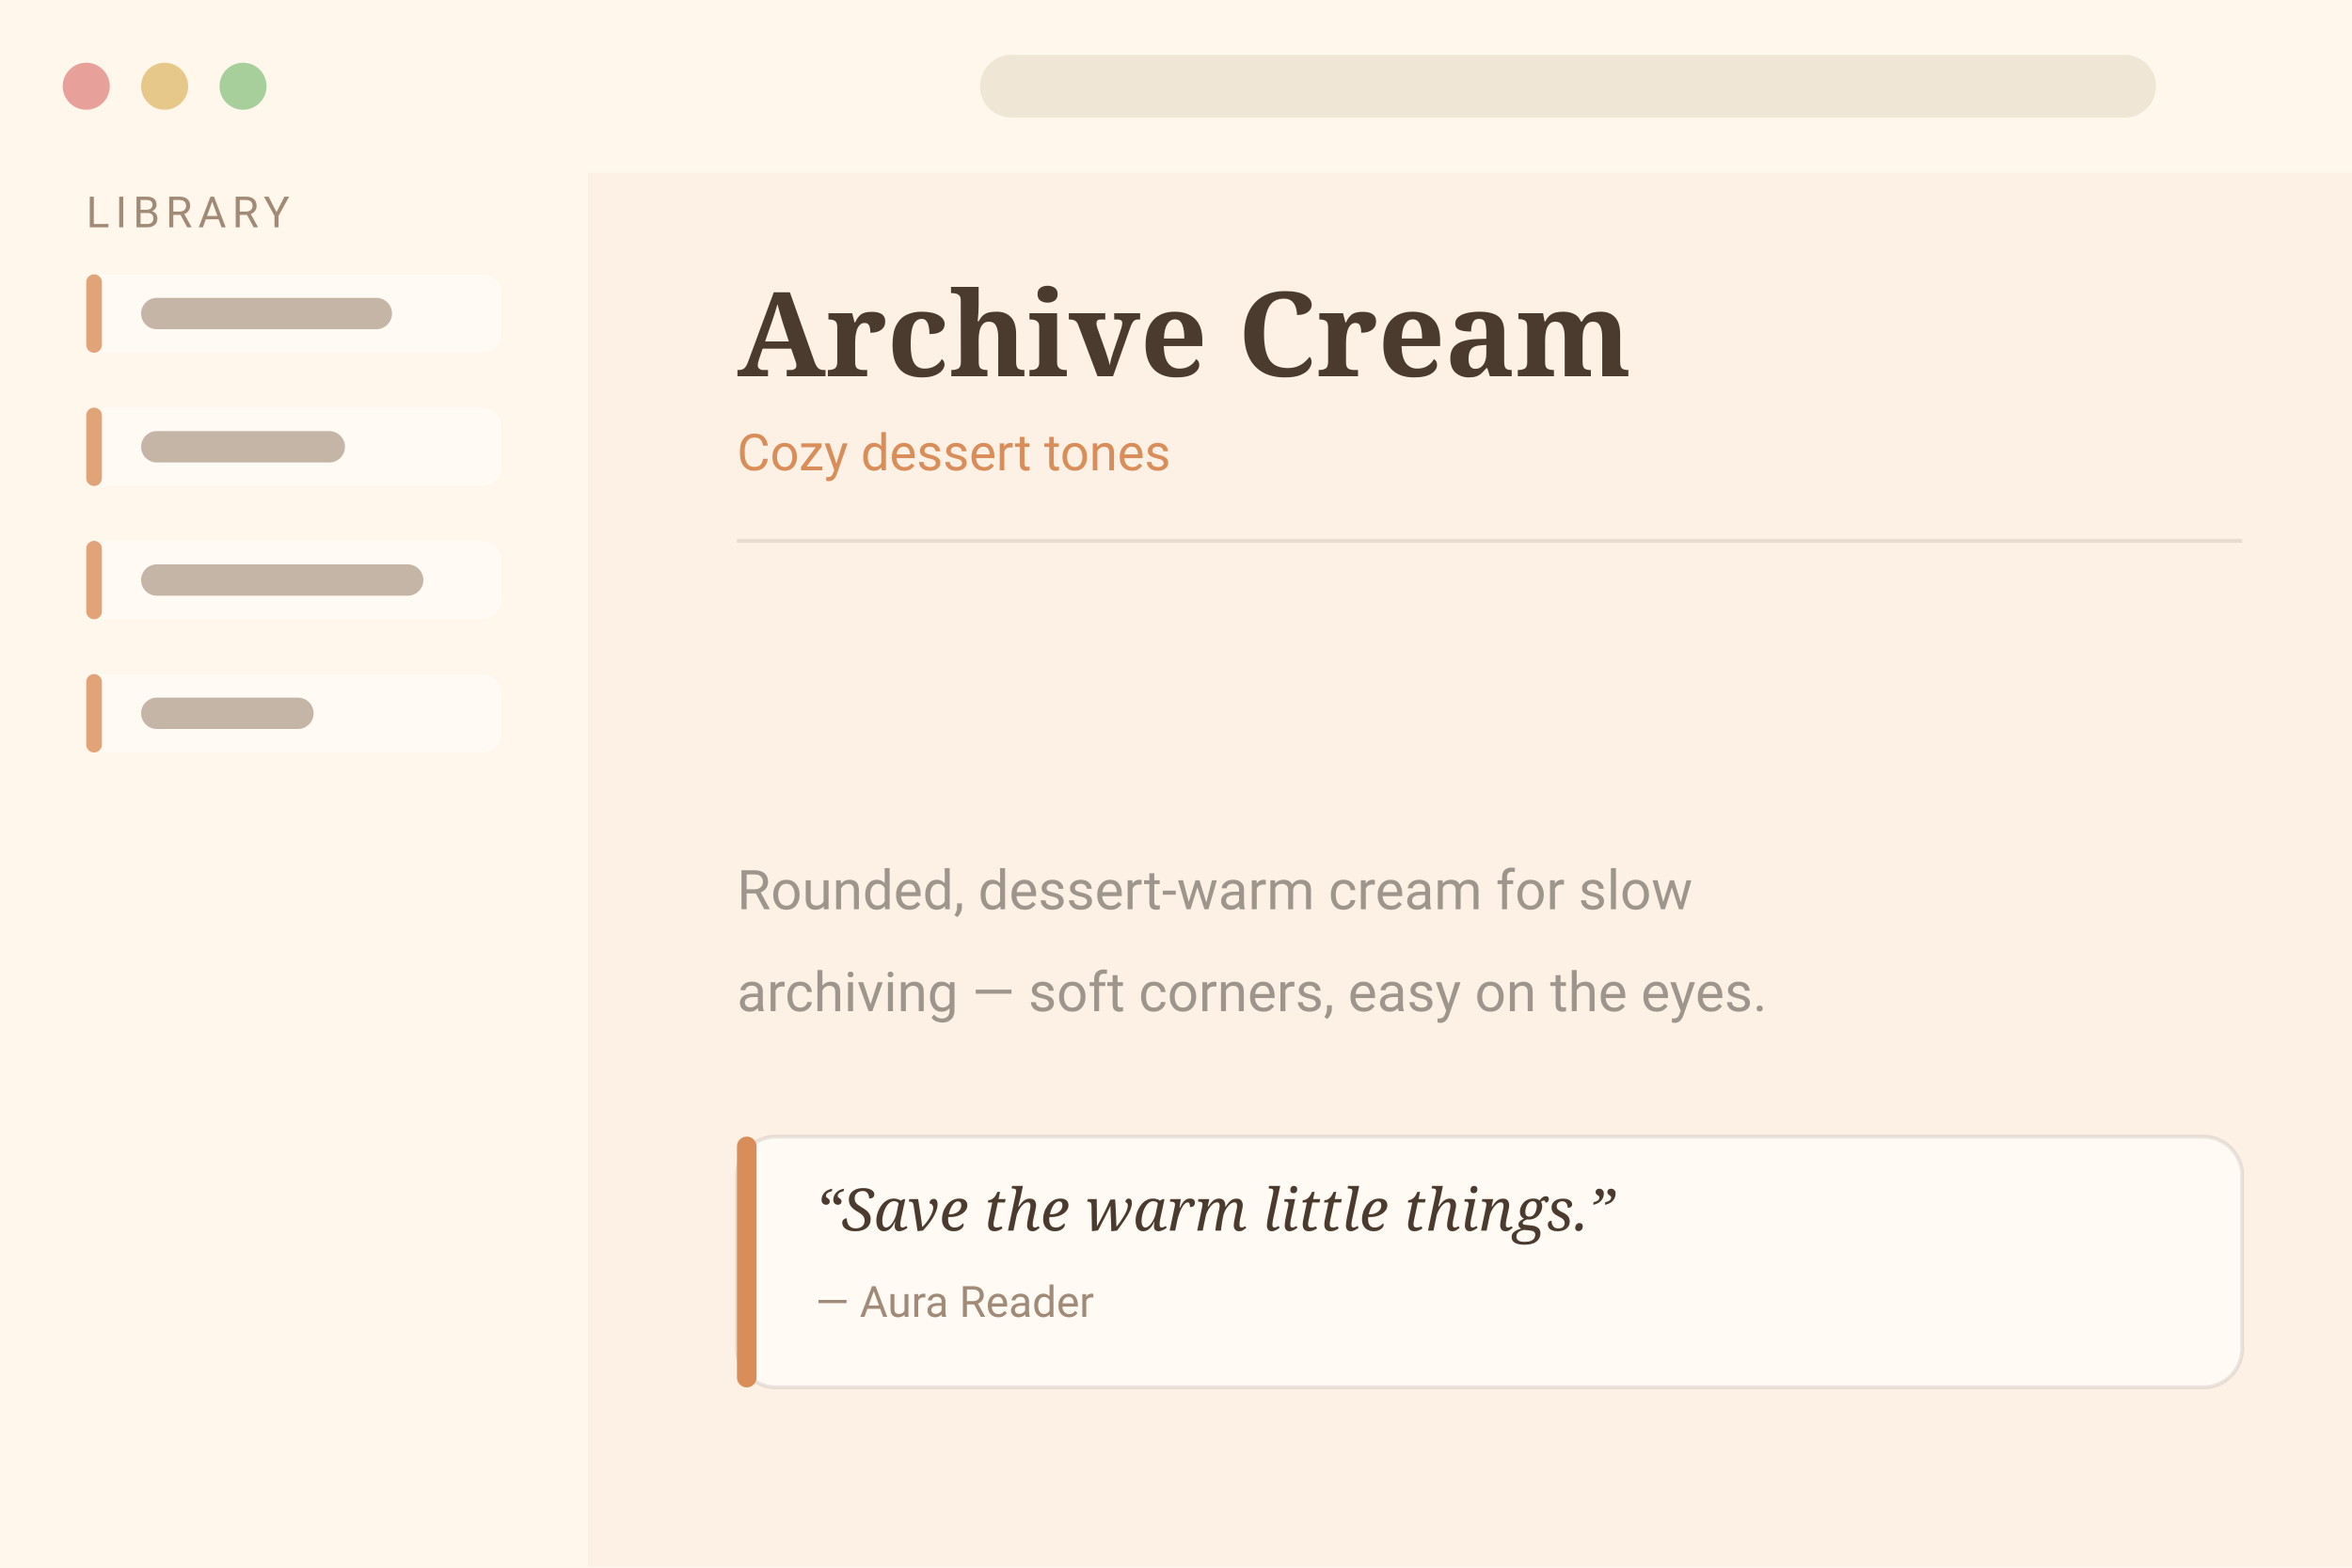
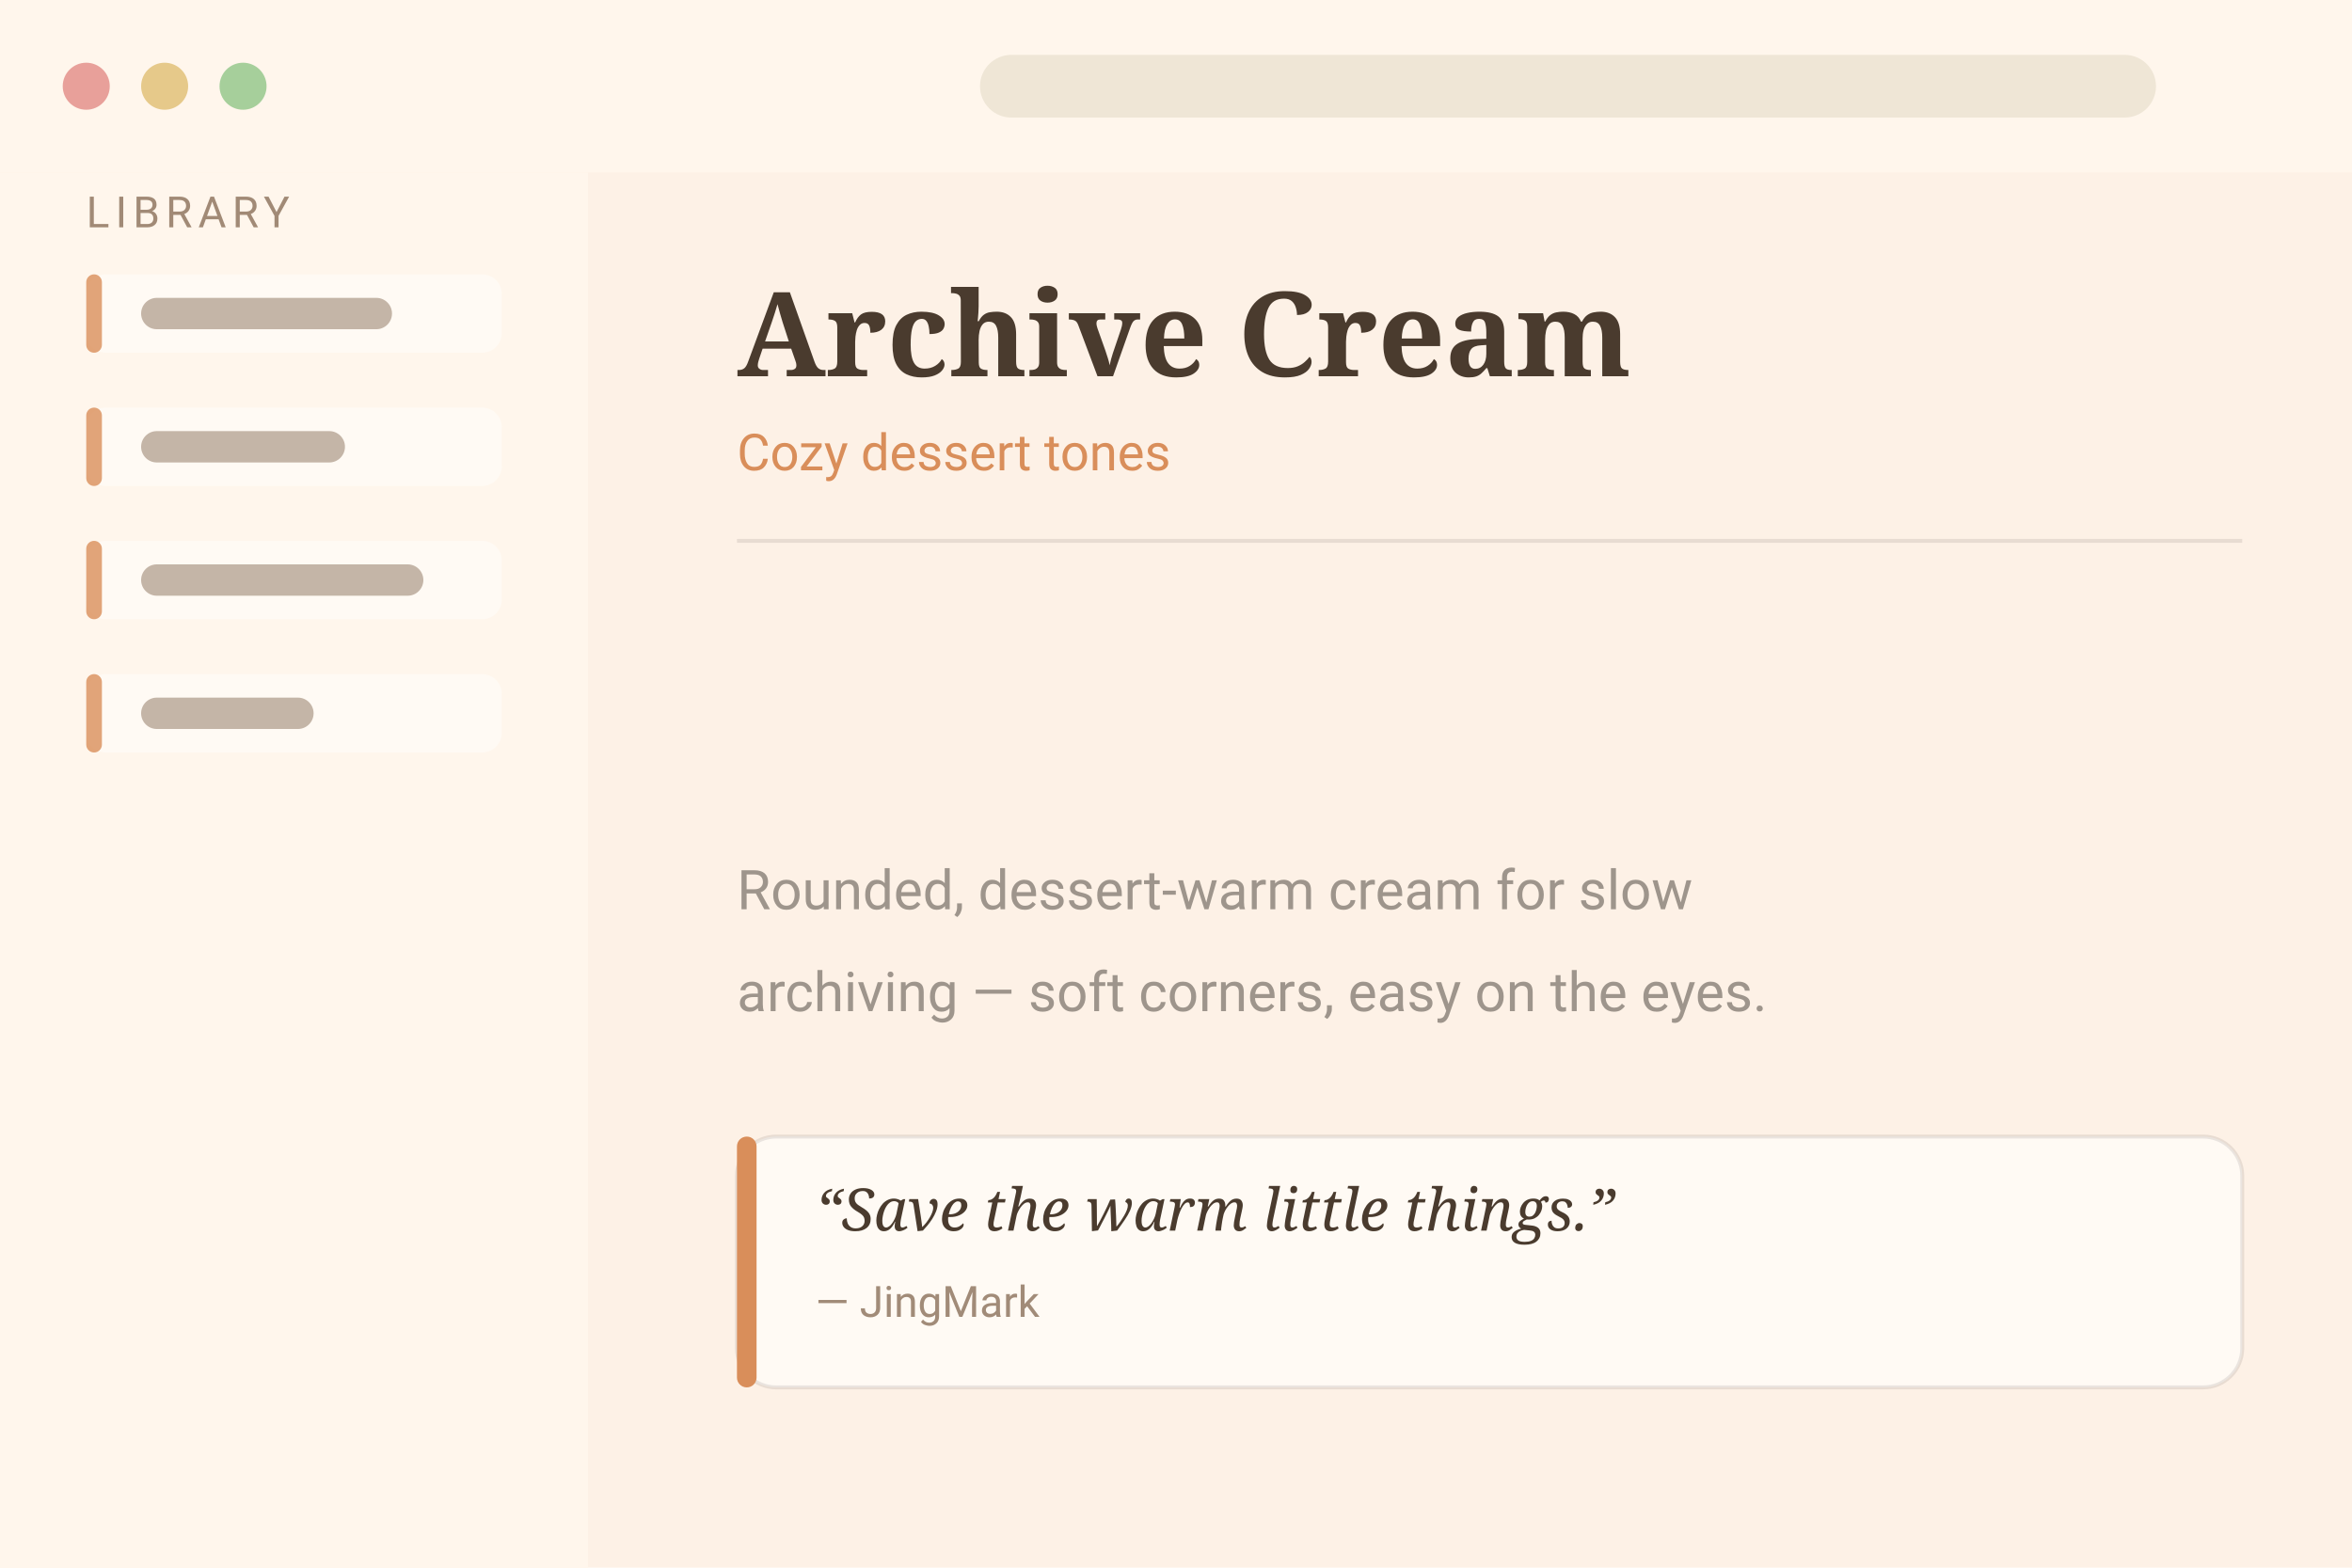
<svg xmlns="http://www.w3.org/2000/svg" viewBox="0 0 600 400" width="600" height="400" font-family="'Segoe UI', Roboto, sans-serif">
  <rect width="600" height="400" fill="#fdf1e6" />
  <rect x="0" y="0" width="600" height="44" fill="#fff6ec" />
  <circle cx="22" cy="22" r="6" fill="#e8a09a" />
  <circle cx="42" cy="22" r="6" fill="#e6c98a" />
  <circle cx="62" cy="22" r="6" fill="#a6cf9b" />
  <rect x="250" y="14" width="300" height="16" rx="8" fill="#efe6d6" />
  <rect x="0" y="44" width="150" height="356" fill="#fff6ec" />
  <text x="22" y="58" font-family="'Segoe UI', Roboto, sans-serif" font-size="11" letter-spacing="1.5" fill="#8a6f59" opacity=".8">LIBRARY</text>
  <rect x="22" y="70" width="106" height="20" rx="5" fill="#fffaf4" />
  <rect x="22" y="70" width="4" height="20" rx="2" fill="#d98e5a" opacity=".8" />
  <rect x="36" y="76" width="64" height="8" rx="4" fill="#8a6f59" opacity=".5" />
  <rect x="22" y="104" width="106" height="20" rx="5" fill="#fffaf4" />
  <rect x="22" y="104" width="4" height="20" rx="2" fill="#d98e5a" opacity=".8" />
  <rect x="36" y="110" width="52" height="8" rx="4" fill="#8a6f59" opacity=".5" />
  <rect x="22" y="138" width="106" height="20" rx="5" fill="#fffaf4" />
  <rect x="22" y="138" width="4" height="20" rx="2" fill="#d98e5a" opacity=".8" />
  <rect x="36" y="144" width="72" height="8" rx="4" fill="#8a6f59" opacity=".5" />
  <rect x="22" y="172" width="106" height="20" rx="5" fill="#fffaf4" />
  <rect x="22" y="172" width="4" height="20" rx="2" fill="#d98e5a" opacity=".8" />
  <rect x="36" y="178" width="44" height="8" rx="4" fill="#8a6f59" opacity=".5" />
  <text x="188" y="96" font-family="Georgia, serif" font-size="30" font-weight="700" fill="#4a3b2e">Archive Cream</text>
  <text x="188" y="120" font-family="'Segoe UI', Roboto, sans-serif" font-size="13" fill="#d98e5a">Cozy dessert tones</text>
  <line x1="188" y1="138" x2="572" y2="138" stroke="rgba(44,38,32,.10)" />
  <text x="188" y="232" font-family="'Segoe UI', Roboto, sans-serif" font-size="14" fill="rgba(44,38,32,.45)">Rounded, dessert-warm cream for slow</text>
  <text x="188" y="258" font-family="'Segoe UI', Roboto, sans-serif" font-size="14" fill="rgba(44,38,32,.45)">archiving — soft corners, easy on the eyes.</text>
  <rect x="188" y="290" width="384" height="64" rx="10" fill="#fffaf4" stroke="rgba(44,38,32,.10)" />
  <rect x="188" y="290" width="5" height="64" rx="2.5" fill="#d98e5a" />
  <text x="208" y="314" font-family="Georgia, serif" font-style="italic" font-size="15" fill="#4a3b2e">“Save the warm little things.”</text>
-   <text x="208" y="336" font-family="'Segoe UI', Roboto, sans-serif" font-size="11" fill="#8a6f59" opacity=".8">— Aura Reader</text>
+   <text x="208" y="336" font-family="'Segoe UI', Roboto, sans-serif" font-size="11" fill="#8a6f59" opacity=".8">— JingMark</text>
</svg>
